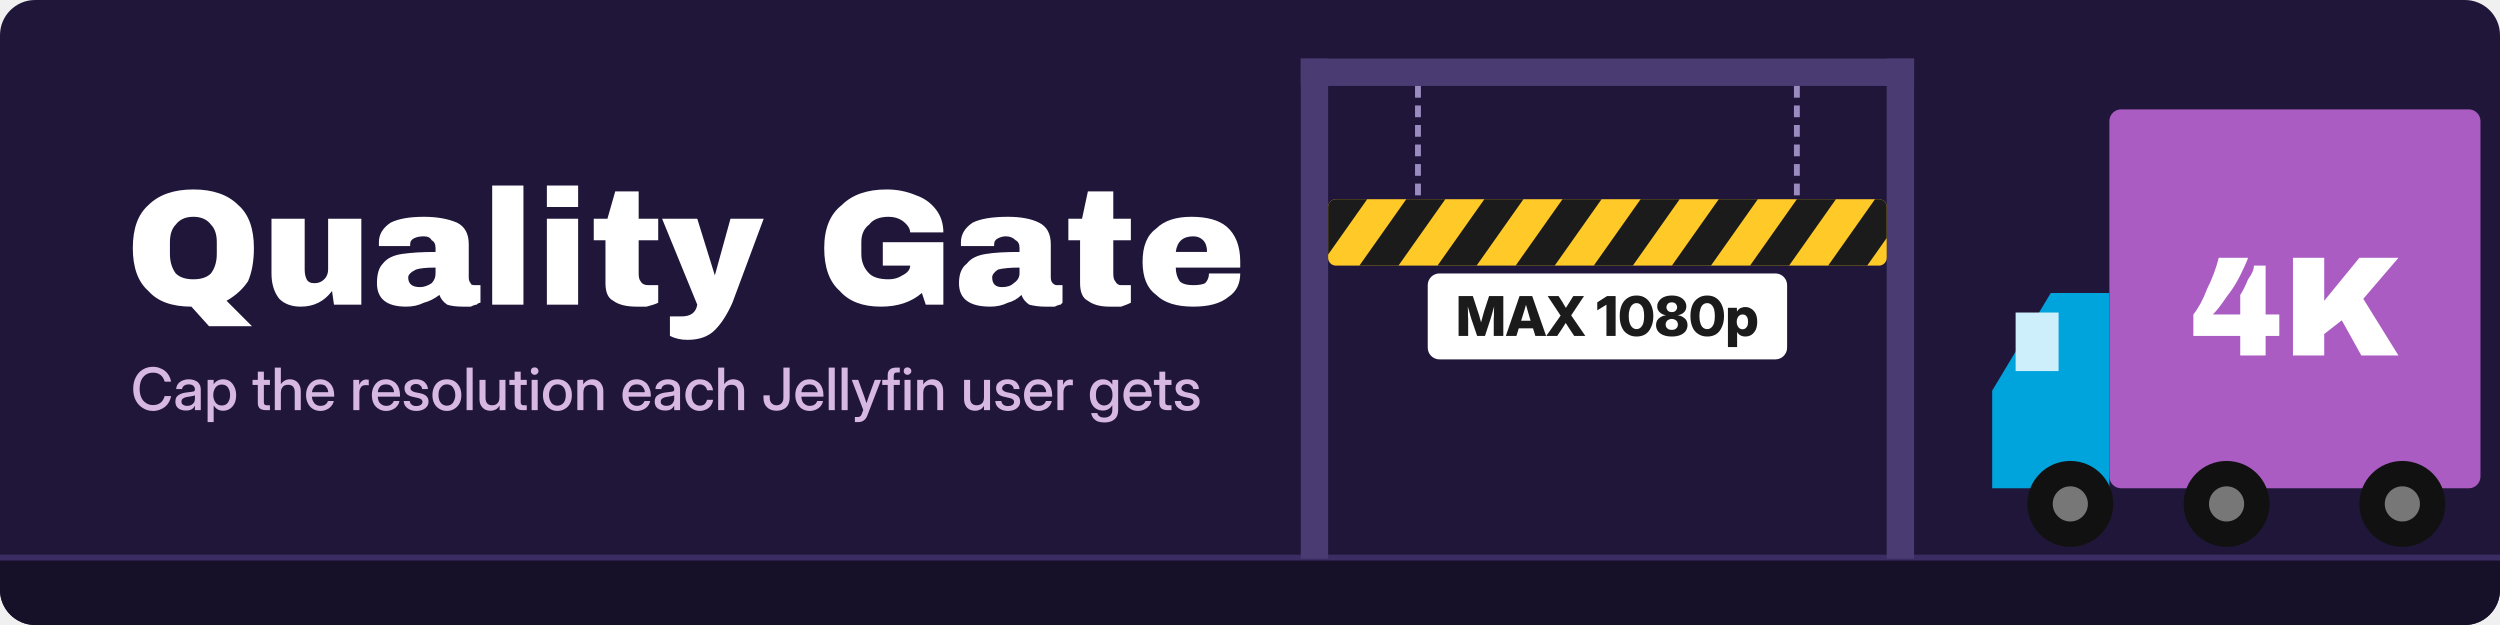
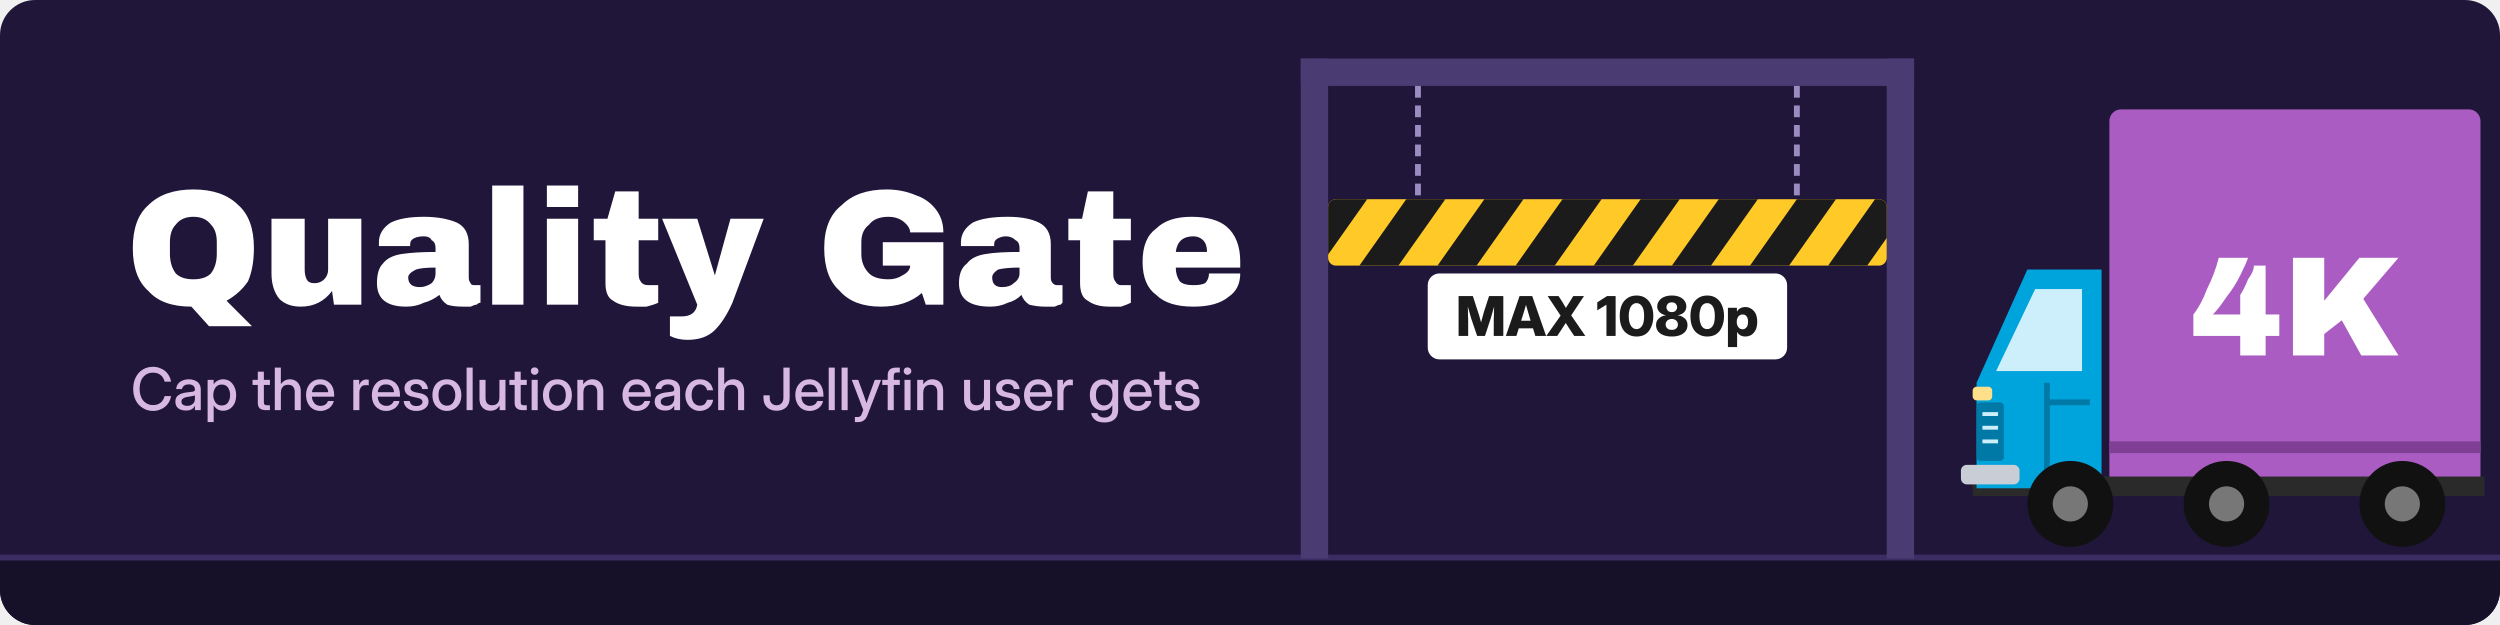
<svg xmlns="http://www.w3.org/2000/svg" viewBox="0 0 1280 320" width="1280" height="320" role="img" aria-label="Quality Gate: a MAX 1080p height bar and a lorry too tall for it">
  <defs>
    <clipPath id="cl">
      <rect width="1280" height="320" rx="18" />
    </clipPath>
  </defs>
  <g clip-path="url(#cl)">
    <rect width="1280" height="320" fill="#20163A" />
    <rect y="286" width="1280" height="34" fill="#171029" />
    <rect y="284" width="1280" height="3" fill="#3B2C63" />
    <path fill="#FFF" d="M99,97q15,0 23,8q8,7 8,22q0,10-3,17q-4,6-11,10l13,13l-22,0l-9-10q-15,0-22-8q-8-7-8-22q0-15 8-22q8-8 23-8zM99,111q-6,0-9,4q-3,3-3,9l0,6q0,6 3,10q3,3 9,3q6,0 9-3q3-4 3-10l0-6q0-6-3-9q-3-4-9-4zM171,156l-1-7q-3,4-7,6q-4,2-9,2q-7,0-11-4q-4-5-4-13l0-28l17,0l0,26q0,3 1,5q1,2 4,2q3,0 5-2q2-2 2-5l0-26l17,0l0,44zM240,125l0,17q0,2 1,3q0,1 2,1l3,0l0,9q-1,0-2,1q-1,0-3,1q-2,0-4,0q-5,0-8-1q-3-2-4-5q-4,3-8,4q-4,2-9,2q-15,0-15-12q0-7 3-10q3-4 10-5q7-1 17-1l0-2q0-3-2-4q-1-2-4-2q-3,0-5,1q-2,1-2,3l0,1l-16,0q0-1 0-2q0-6 6-10q6-3 17-3q10,0 17,3q6,3 6,11zM209,142q0,5 6,5q3,0 6-2q2-2 2-5l0-3q-7,0-10,1q-4,2-4,4zM252,156l0-61l16,0l0,61zM280,106l0-11l16,0l0,11zM280,156l0-44l16,0l0,44zM337,112l0,11l-10,0l0,17q0,3 1,4q1,2 4,2l5,0l0,9q-2,1-6,2q-3,0-5,0q-8,0-12-3q-4-2-4-9l0-22l-6,0l0-11l7,0l4-14l12,0l0,14zM352,174q-5,0-9-2l0-10l6,0q7,0 8-6l-18-44l18,0l9,29l0,0l8-29l17,0l-16,43q-4,9-9,14q-5,5-14,5zM483,119l-17,0q0-3-4-6q-3-2-7-2q-7,0-10,4q-4,3-4,9l0,6q0,6 4,10q3,3 10,3q4,0 7-2q4-2 4-5l-14,0l0-12l31,0l0,32l-9,0l-2-6q-8,7-21,7q-14,0-21-8q-8-7-8-22q0-15 9-22q8-8 23-8q8,0 15,3q6,2 10,7q4,5 4,12zM538,125l0,17q0,2 1,3q1,1 2,1l3,0l0,9q0,0-1,1q-1,0-3,1q-2,0-5,0q-4,0-8-1q-3-2-4-5q-3,3-7,4q-4,2-9,2q-16,0-16-12q0-7 4-10q3-4 10-5q6-1 17-1l0-2q0-3-2-4q-2-2-5-2q-2,0-4,1q-2,1-2,3l0,1l-17,0q0-1 0-2q0-6 6-10q6-3 18-3q10,0 16,3q6,3 6,11zM508,142q0,5 5,5q4,0 6-2q3-2 3-5l0-3q-7,0-11,1q-3,2-3,4zM579,112l0,11l-9,0l0,17q0,3 1,4q1,2 3,2l5,0l0,9q-2,1-5,2q-3,0-6,0q-7,0-11-3q-4-2-4-9l0-22l-6,0l0-11l7,0l3-14l13,0l0,14zM635,134l0,3l-33,0q0,4 2,7q2,2 7,2q4,0 6-1q2-2 2-5l16,0q0,8-6,12q-6,5-18,5q-13,0-19-6q-7-5-7-17q0-12 7-17q6-6 18-6q12,0 18,5q7,6 7,18zM602,129l16,0q0-4-2-6q-2-2-5-2q-8,0-9,8z" />
    <path fill="#D7B8E3" d="M78.4,210.4q-3,0-5.3-1.5q-2.3-1.4-3.6-3.9q-1.3-2.6-1.3-5.9q0-3.4 1.3-5.9q1.3-2.6 3.6-4q2.3-1.4 5.3-1.4q1.8,0 3.3,.6q1.5,.5 2.8,1.5q1.2,1 2,2.4q.8,1.4 1.1,3.1l-3.3,0q-.3-1.1-.8-1.9q-.5-.9-1.3-1.5q-.8-.6-1.7-.9q-1-.3-2.1-.3q-2.2,0-3.7,1q-1.6,1.1-2.4,2.9q-.8,1.9-.8,4.4q0,2.5 .8,4.3q.8,1.9 2.4,2.9q1.5,1.1 3.7,1.1q1.1,0 2.1-.3q.9-.3 1.7-.9q.8-.6 1.3-1.5q.5-.8 .8-1.9l3.3,0q-.3,1.7-1.1,3.1q-.8,1.4-2,2.4q-1.3,1-2.8,1.5q-1.5,.6-3.3,.6zM95.2,210.2q-1.6,0-2.8-.5q-1.2-.5-1.9-1.5q-.7-1.1-.7-2.6q0-1.3 .5-2.2q.5-.8 1.4-1.3q.8-.5 1.9-.8q1.1-.3 2.3-.4q1.5-.2 2.3-.3q.9-.1 1.2-.3q.4-.3 .4-.8l0-.2q0-.7-.4-1.3q-.3-.6-1.1-.9q-.7-.3-1.6-.3q-1,0-1.8,.3q-.7,.3-1.2,.9q-.4,.5-.5,1.2l-3,0q.1-1.4 .9-2.6q.8-1.1 2.2-1.7q1.5-.7 3.4-.7q1.4,0 2.6,.4q1.1,.4 1.9,1q.8,.7 1.2,1.7q.4,.9 .4,2.1l0,10.6l-3,0l0-2.2l-.1,0q-.3,.6-.8,1.2q-.6,.5-1.5,.9q-.9,.3-2.2,.3zM95.8,207.8q1.4,0 2.2-.5q.9-.5 1.4-1.3q.4-.8 .4-1.8l0-1.8q-.2,.1-.5,.2q-.4,.1-.9,.2q-.5,.1-1.1,.2q-.6,.1-1.2,.2q-.9,.1-1.6,.4q-.7,.3-1.2,.8q-.4,.4-.4,1.2q0,.7 .3,1.2q.4,.4 1,.7q.7,.3 1.6,.3zM106.3,216.1l0-21.6l3.1,0l0,2.3l0,0q.5-.9 1.2-1.4q.8-.6 1.7-.9q.9-.3 1.9-.3q2,0 3.5,1q1.5,1.1 2.3,2.9q.9,1.8 .9,4.2q0,2.4-.8,4.2q-.9,1.8-2.4,2.8q-1.5,1-3.5,1q-1,0-1.9-.3q-.9-.3-1.6-.9q-.7-.6-1.2-1.4l-.1,0l0,8.4zM113.6,207.6q1.2,0 2.2-.6q.9-.6 1.4-1.8q.6-1.2 .6-2.9q0-1.8-.6-3q-.5-1.2-1.4-1.8q-1-.6-2.2-.6q-1.4,0-2.3,.6q-1,.7-1.5,1.9q-.6,1.2-.6,2.9q0,1.6 .6,2.8q.5,1.2 1.5,1.9q.9,.6 2.3,.6zM138.2,194.5l0,2.6l-8.9,0l0-2.6zM132,190.3l3.1,0l0,15.6q0,.9 .3,1.2q.4,.4 1.3,.4q.4,0 .8,0q.4,0 .7,0l0,2.5q-.4,0-.9,0q-.5,0-1,0q-2.2,0-3.3-.9q-1-.9-1-2.8zM143.8,201.1l0,8.9l-3.1,0l0-21.8l3.1,0l0,10.2l-.8,0q.7-2.1 2.1-3.1q1.4-1.1 3.3-1.1q1.6,0 2.8,.7q1.3,.7 2,2.1q.8,1.3 .8,3.4l0,9.6l-3.1,0l0-9.3q0-1.8-.9-2.8q-.9-.9-2.5-.9q-1.1,0-1.9,.4q-.8,.4-1.3,1.4q-.5,.9-.5,2.3zM164.1,210.4q-2.3,0-4-1.1q-1.6-1-2.5-2.9q-.9-1.8-.9-4.1q0-2.4 .9-4.2q.9-1.8 2.6-2.9q1.6-1 3.7-1q1.6,0 3,.6q1.3,.6 2.2,1.6q1,1.1 1.5,2.6q.5,1.5 .5,3.3l0,.8l-13,0l0-2.3l11.4,0l-1.4,.7q0-1.5-.5-2.5q-.5-1.1-1.4-1.7q-1-.5-2.3-.5q-1.2,0-2.2,.5q-.9,.6-1.4,1.7q-.6,1-.6,2.5l0,1.3q0,1.5 .6,2.6q.5,1.1 1.4,1.7q1,.7 2.4,.7q1,0 1.8-.3q.8-.4 1.3-.9q.5-.6 .7-1.3l3,0q-.3,1.5-1.3,2.6q-.9,1.2-2.4,1.8q-1.4,.7-3.1,.7zM180.9,210l0-15.5l3,0l0,2.5l.1,0q.4-1.2 1.3-1.9q.9-.8 2.4-.8q.3,0 .6,.1q.3,0 .5,0l0,2.9q-.2,0-.6-.1q-.5,0-1,0q-.9,0-1.6,.3q-.7,.4-1.1,1.3q-.5,.8-.5,2.1l0,9.1zM197.7,210.4q-2.3,0-3.9-1.1q-1.7-1-2.6-2.9q-.8-1.8-.8-4.1q0-2.4 .9-4.2q.9-1.8 2.5-2.9q1.7-1 3.8-1q1.6,0 2.9,.6q1.4,.6 2.3,1.6q1,1.1 1.5,2.6q.5,1.5 .5,3.3l0,.8l-13.1,0l0-2.3l11.5,0l-1.4,.7q0-1.5-.5-2.5q-.5-1.1-1.5-1.7q-.9-.5-2.2-.5q-1.3,0-2.2,.5q-1,.6-1.5,1.7q-.5,1-.5,2.5l0,1.3q0,1.5 .5,2.6q.5,1.1 1.5,1.7q1,.7 2.4,.7q1,0 1.8-.3q.7-.4 1.2-.9q.6-.6 .8-1.3l2.9,0q-.2,1.5-1.2,2.6q-.9,1.2-2.4,1.8q-1.4,.7-3.2,.7zM213.2,210.4q-1.8,0-3.2-.6q-1.4-.6-2.3-1.7q-.9-1.1-1-2.8l3.1,0q.1,1.2 1,1.9q.8,.7 2.3,.7q1.5,0 2.3-.6q.9-.6 .9-1.5q0-.8-.6-1.3q-.6-.5-1.6-.7l-2.6-.6q-2.2-.4-3.3-1.5q-1.1-1.2-1.1-2.9q0-1.4 .7-2.4q.7-1 2.1-1.6q1.3-.6 3.1-.6q1.7,0 3.1,.6q1.3,.6 2.1,1.8q.8,1.1 .9,2.6l-3,0q0-1.1-.9-1.8q-.8-.8-2.2-.8q-1.3,0-2.1,.7q-.7,.6-.7,1.5q0,.8 .6,1.2q.5,.5 1.6,.8l2.6,.5q2.3,.5 3.4,1.6q1,1 1,2.7q0,1.5-.8,2.5q-.8,1.1-2.2,1.7q-1.4,.6-3.2,.6zM228.8,210.4q-2.2,0-3.9-1.1q-1.7-1-2.6-2.8q-.9-1.8-.9-4.2q0-2.4 .9-4.2q.9-1.9 2.6-2.9q1.7-1 3.9-1q2.2,0 3.9,1q1.6,1 2.6,2.9q.9,1.8 .9,4.2q0,2.4-.9,4.2q-1,1.8-2.6,2.8q-1.7,1.1-3.9,1.1zM228.8,207.7q1.3,0 2.3-.7q.9-.6 1.4-1.9q.6-1.2 .6-2.8q0-1.7-.6-2.9q-.5-1.2-1.4-1.9q-1-.7-2.3-.7q-1.3,0-2.3,.7q-.9,.7-1.5,1.9q-.5,1.2-.5,2.9q0,1.6 .5,2.8q.6,1.3 1.5,1.9q1,.7 2.3,.7zM242,188.2l0,21.8l-3.1,0l0-21.8zM251.1,210.3q-1.6,0-2.9-.7q-1.2-.7-2-2.1q-.7-1.3-.7-3.3l0-9.7l3.1,0l0,9.3q0,1.8 .9,2.8q.9,.9 2.5,.9q1,0 1.9-.4q.8-.4 1.3-1.3q.5-.9 .5-2.4l0-8.9l3.1,0l0,15.5l-3,0l0-3.8l.7,0q-.8,2-2.1,3.1q-1.4,1-3.3,1zM269.7,194.5l0,2.6l-8.9,0l0-2.6zM263.5,190.3l3.1,0l0,15.6q0,.9 .4,1.2q.3,.4 1.2,.4q.4,0 .8,0q.4,0 .7,0l0,2.5q-.3,0-.9,0q-.5,0-1,0q-2.2,0-3.2-.9q-1.1-.9-1.1-2.8zM272.2,210l0-15.5l3.1,0l0,15.5zM273.7,191.9q-.8,0-1.4-.6q-.5-.5-.5-1.3q0-.8 .5-1.4q.6-.5 1.4-.5q.9,0 1.4,.5q.6,.6 .6,1.4q0,.8-.6,1.3q-.5,.6-1.4,.6zM285.4,210.4q-2.2,0-3.9-1.1q-1.6-1-2.6-2.8q-.9-1.8-.9-4.2q0-2.4 .9-4.2q1-1.9 2.6-2.9q1.7-1 3.9-1q2.2,0 3.9,1q1.7,1 2.6,2.9q.9,1.8 .9,4.2q0,2.4-.9,4.2q-.9,1.8-2.6,2.8q-1.7,1.1-3.9,1.1zM285.4,207.7q1.3,0 2.3-.7q1-.6 1.5-1.9q.5-1.2 .5-2.8q0-1.7-.5-2.9q-.5-1.2-1.5-1.9q-1-.7-2.3-.7q-1.3,0-2.3,.7q-.9,.7-1.4,1.9q-.6,1.2-.6,2.9q0,1.6 .6,2.8q.5,1.3 1.4,1.9q1,.7 2.3,.7zM298.7,201.1l0,8.9l-3.1,0l0-15.5l3,0l0,3.9l-.7,0q.7-2.1 2.1-3.1q1.3-1.1 3.3-1.1q1.6,0 2.8,.7q1.3,.7 2,2.1q.8,1.3 .8,3.4l0,9.6l-3.1,0l0-9.3q0-1.8-.9-2.8q-.9-.9-2.5-.9q-1.1,0-1.9,.4q-.9,.4-1.4,1.4q-.4,.9-.4,2.3zM326.1,210.4q-2.3,0-3.9-1.1q-1.7-1-2.6-2.9q-.9-1.8-.9-4.1q0-2.4 1-4.2q.9-1.8 2.5-2.9q1.6-1 3.7-1q1.7,0 3,.6q1.3,.6 2.3,1.6q.9,1.1 1.4,2.6q.6,1.5 .6,3.3l0,.8l-13.1,0l0-2.3l11.4,0l-1.3,.7q0-1.5-.5-2.5q-.6-1.1-1.5-1.7q-.9-.5-2.2-.5q-1.3,0-2.2,.5q-1,.6-1.5,1.7q-.5,1-.5,2.5l0,1.3q0,1.5 .5,2.6q.5,1.1 1.5,1.7q1,.7 2.3,.7q1.1,0 1.8-.3q.8-.4 1.3-.9q.5-.6 .8-1.3l2.9,0q-.3,1.5-1.2,2.6q-1,1.2-2.4,1.8q-1.5,.7-3.2,.7zM340.5,210.2q-1.5,0-2.7-.5q-1.2-.5-1.9-1.5q-.7-1.1-.7-2.6q0-1.3 .5-2.2q.5-.8 1.4-1.3q.8-.5 1.9-.8q1.1-.3 2.3-.4q1.5-.2 2.3-.3q.8-.1 1.2-.3q.4-.3 .4-.8l0-.2q0-.7-.4-1.3q-.4-.6-1.1-.9q-.7-.3-1.7-.3q-.9,0-1.7,.3q-.8,.3-1.2,.9q-.4,.5-.5,1.2l-3,0q0-1.4 .9-2.6q.8-1.1 2.2-1.7q1.4-.7 3.4-.7q1.4,0 2.5,.4q1.2,.4 2,1q.8,.7 1.2,1.7q.4,.9 .4,2.1l0,10.6l-3,0l0-2.2l-.1,0q-.3,.6-.9,1.2q-.5,.5-1.4,.9q-.9,.3-2.3,.3zM341.2,207.8q1.3,0 2.2-.5q.9-.5 1.3-1.3q.5-.8 .5-1.8l0-1.8q-.2,.1-.5,.2q-.4,.1-.9,.2q-.5,.1-1.1,.2q-.6,.1-1.2,.2q-.9,.1-1.6,.4q-.7,.3-1.2,.8q-.4,.4-.4,1.2q0,.7 .3,1.2q.4,.4 1,.7q.7,.3 1.6,.3zM358.3,210.4q-2.2,0-3.8-1.1q-1.7-1-2.6-2.8q-1-1.8-1-4.2q0-2.4 1-4.2q.9-1.9 2.6-2.9q1.6-1 3.8-1q1.4,0 2.6,.4q1.2,.4 2.1,1.2q.9,.7 1.4,1.8q.5,1 .7,2.2l-3.1,0q-.1-.6-.4-1.2q-.3-.5-.8-.9q-.4-.4-1-.6q-.7-.3-1.5-.3q-1.3,0-2.2,.7q-1,.7-1.5,1.9q-.5,1.2-.5,2.9q0,1.6 .5,2.8q.5,1.3 1.5,1.9q.9,.7 2.2,.7q.8,0 1.4-.2q.7-.2 1.1-.6q.4-.4 .7-1q.3-.5 .5-1.2l3.1,0q-.1,1.2-.7,2.2q-.5,1.1-1.4,1.8q-.9,.8-2.1,1.2q-1.2,.5-2.6,.5zM370.8,201.1l0,8.9l-3.1,0l0-21.8l3.1,0l0,10.2l-.8,0q.8-2.1 2.1-3.1q1.4-1.1 3.3-1.1q1.6,0 2.9,.7q1.3,.7 2,2.1q.7,1.3 .7,3.4l0,9.6l-3.1,0l0-9.3q0-1.8-.9-2.8q-.8-.9-2.5-.9q-1,0-1.9,.4q-.8,.4-1.3,1.4q-.5,.9-.5,2.3zM397.6,210.3q-3,0-4.8-1.7q-1.9-1.7-1.9-4.9l0-1.3l3.2,0l0,1.3q0,1.8 1,2.8q.9,1 2.5,1q1.6,0 2.5-1q1-1 1-2.8l0-15.5l3.2,0l0,15.5q0,3.2-1.8,4.9q-1.9,1.7-4.9,1.7zM414.6,210.4q-2.3,0-4-1.1q-1.6-1-2.5-2.9q-.9-1.8-.9-4.1q0-2.4 .9-4.2q1-1.8 2.6-2.9q1.6-1 3.7-1q1.7,0 3,.6q1.3,.6 2.3,1.6q.9,1.1 1.4,2.6q.5,1.5 .5,3.3l0,.8l-13,0l0-2.3l11.4,0l-1.3,.7q0-1.5-.6-2.5q-.5-1.1-1.4-1.7q-1-.5-2.3-.5q-1.2,0-2.2,.5q-.9,.6-1.4,1.7q-.5,1-.5,2.5l0,1.3q0,1.5 .5,2.6q.5,1.1 1.5,1.7q.9,.7 2.3,.7q1,0 1.8-.3q.8-.4 1.3-.9q.5-.6 .7-1.3l3,0q-.3,1.5-1.2,2.6q-1,1.2-2.4,1.8q-1.5,.7-3.2,.7zM427.4,188.2l0,21.8l-3.1,0l0-21.8zM434,188.2l0,21.8l-3.1,0l0-21.8zM437.7,216.1l0-2.6l1.6,0q.5,0 .9-.2q.3-.2 .6-.5q.3-.4 .5-1.1l.7-1.8l-5.9-15.4l3.3,0l3.1,8.5q.4,1.2 .8,2.4q.4,1.2 .8,2.4l-.9,0q.4-1.2 .8-2.4q.4-1.2 .8-2.4l3.1-8.5l3.2,0l-7,18.2q-.4,1.1-1.1,1.9q-.6,.7-1.5,1.1q-.8,.4-1.9,.4q-.5,0-1,0q-.5,0-.9,0zM460.7,194.5l0,2.6l-9,0l0-2.6zM454.5,210l0-18q0-1.2 .5-2.1q.5-.8 1.5-1.3q1-.4 2.4-.4q.6,0 1.1,0q.6,0 .7,0l0,2.5q-.1,0-.6,0q-.4,0-.7,0q-1,0-1.4,.4q-.4,.5-.4,1.4l0,17.5zM463.1,210l0-15.5l3.1,0l0,15.5zM464.6,191.9q-.8,0-1.4-.6q-.5-.5-.5-1.3q0-.8 .5-1.4q.6-.5 1.4-.5q.8,0 1.4,.5q.6,.6 .6,1.4q0,.8-.6,1.3q-.6,.6-1.4,.6zM472.7,201.1l0,8.9l-3.1,0l0-15.5l3.1,0l0,3.9l-.7,0q.7-2.1 2.1-3.1q1.3-1.1 3.2-1.1q1.6,0 2.9,.7q1.3,.7 2,2.1q.7,1.3 .7,3.4l0,9.6l-3,0l0-9.3q0-1.8-.9-2.8q-.9-.9-2.5-.9q-1.1,0-1.9,.4q-.9,.4-1.4,1.4q-.5,.9-.5,2.3zM499.2,210.3q-1.6,0-2.9-.7q-1.3-.7-2-2.1q-.7-1.3-.7-3.3l0-9.7l3.1,0l0,9.3q0,1.8 .9,2.8q.9,.9 2.5,.9q1,0 1.8-.4q.9-.4 1.4-1.3q.5-.9 .5-2.4l0-8.9l3.1,0l0,15.5l-3.1,0l0-3.8l.8,0q-.8,2-2.1,3.1q-1.4,1-3.3,1zM516.1,210.4q-1.8,0-3.2-.6q-1.4-.6-2.3-1.7q-.9-1.1-1-2.8l3.1,0q.1,1.2 1,1.9q.8,.7 2.3,.7q1.5,0 2.4-.6q.8-.6 .8-1.5q0-.8-.6-1.3q-.6-.5-1.6-.7l-2.6-.6q-2.2-.4-3.3-1.5q-1.1-1.2-1.1-2.9q0-1.4 .7-2.4q.8-1 2.1-1.6q1.3-.6 3.1-.6q1.7,0 3.1,.6q1.4,.6 2.1,1.8q.8,1.1 .9,2.6l-3,0q0-1.1-.8-1.8q-.9-.8-2.3-.8q-1.3,0-2,.7q-.8,.6-.8,1.5q0,.8 .6,1.2q.6,.5 1.6,.8l2.6,.5q2.3,.5 3.4,1.6q1,1 1,2.7q0,1.5-.8,2.5q-.8,1.1-2.2,1.7q-1.4,.6-3.2,.6zM531.7,210.4q-2.3,0-4-1.1q-1.6-1-2.5-2.9q-.9-1.8-.9-4.1q0-2.4 .9-4.2q.9-1.8 2.6-2.9q1.6-1 3.7-1q1.6,0 3,.6q1.3,.6 2.2,1.6q1,1.1 1.5,2.6q.5,1.5 .5,3.3l0,.8l-13,0l0-2.3l11.4,0l-1.4,.7q0-1.5-.5-2.5q-.5-1.1-1.4-1.7q-1-.5-2.3-.5q-1.2,0-2.2,.5q-.9,.6-1.4,1.7q-.6,1-.6,2.5l0,1.3q0,1.5 .6,2.6q.5,1.1 1.4,1.7q1,.7 2.4,.7q1,0 1.8-.3q.8-.4 1.3-.9q.5-.6 .7-1.3l3,0q-.3,1.5-1.2,2.6q-1,1.2-2.5,1.8q-1.4,.7-3.1,.7zM541.4,210l0-15.5l2.9,0l0,2.5l.1,0q.4-1.2 1.3-1.9q1-.8 2.4-.8q.4,0 .7,.1q.3,0 .5,0l0,2.9q-.2,0-.7-.1q-.4,0-1,0q-.8,0-1.5,.3q-.8,.4-1.2,1.3q-.4,.8-.4,2.1l0,9.1zM565.5,216.3q-1.9,0-3.4-.5q-1.4-.6-2.3-1.7q-.9-1.1-1.1-2.6l3.1,0q.2,.8 .7,1.3q.5,.5 1.3,.8q.7,.2 1.7,.2q1.8,0 2.9-1q1.1-1 1.1-2.9l0-2.3l-.1,0q-.5,.9-1.2,1.4q-.7,.6-1.6,.9q-.9,.3-1.9,.3q-2,0-3.6-1q-1.5-1-2.3-2.8q-.8-1.8-.8-4.2q0-2.3 .8-4.1q.8-1.9 2.4-2.9q1.5-1 3.5-1q1,0 1.9,.3q.9,.3 1.6,.9q.7,.6 1.3,1.5l0,0l0-2.4l3,0l0,15.3q0,2.3-.9,3.8q-1,1.4-2.6,2.1q-1.6,.6-3.5,.6zM565.3,207.6q1.3,0 2.3-.7q1-.7 1.5-1.9q.5-1.2 .5-2.8q0-1.6-.5-2.8q-.5-1.2-1.5-1.9q-1-.6-2.3-.6q-1.2,0-2.2,.6q-.9,.6-1.5,1.8q-.5,1.2-.5,2.9q0,1.7 .5,2.9q.6,1.2 1.5,1.8q1,.7 2.2,.7zM582.6,210.4q-2.3,0-3.9-1.1q-1.7-1-2.6-2.9q-.9-1.8-.9-4.1q0-2.4 1-4.2q.9-1.8 2.5-2.9q1.6-1 3.7-1q1.7,0 3,.6q1.3,.6 2.3,1.6q.9,1.1 1.5,2.6q.5,1.5 .5,3.3l0,.8l-13.1,0l0-2.3l11.4,0l-1.3,.7q0-1.5-.5-2.5q-.5-1.1-1.5-1.7q-.9-.5-2.2-.5q-1.3,0-2.2,.5q-1,.6-1.5,1.7q-.5,1-.5,2.5l0,1.3q0,1.5 .5,2.6q.5,1.1 1.5,1.7q1,.7 2.4,.7q1,0 1.7-.3q.8-.4 1.3-.9q.5-.6 .8-1.3l2.9,0q-.2,1.5-1.2,2.6q-1,1.2-2.4,1.8q-1.4,.7-3.2,.7zM599.8,194.5l0,2.6l-9,0l0-2.6zM593.6,190.3l3,0l0,15.6q0,.9 .4,1.2q.4,.4 1.3,.4q.3,0 .8,0q.4,0 .7,0l0,2.5q-.4,0-.9,0q-.6,0-1.1,0q-2.1,0-3.2-.9q-1-.9-1-2.8zM608,210.4q-1.8,0-3.2-.6q-1.4-.6-2.3-1.7q-.9-1.1-1-2.8l3.1,0q.1,1.2 .9,1.9q.9,.7 2.4,.7q1.5,0 2.3-.6q.9-.6 .9-1.5q0-.8-.6-1.3q-.6-.5-1.6-.7l-2.6-.6q-2.2-.4-3.3-1.5q-1.1-1.2-1.1-2.9q0-1.4 .7-2.4q.7-1 2.1-1.6q1.3-.6 3.1-.6q1.7,0 3.1,.6q1.3,.6 2.1,1.8q.8,1.1 .8,2.6l-2.9,0q0-1.1-.9-1.8q-.8-.8-2.2-.8q-1.3,0-2.1,.7q-.8,.6-.8,1.5q0,.8 .6,1.2q.6,.5 1.7,.8l2.6,.5q2.3,.5 3.3,1.6q1.1,1 1.1,2.7q0,1.5-.8,2.5q-.8,1.1-2.2,1.7q-1.4,.6-3.2,.6z" />
    <rect x="666" y="30" width="14" height="256" fill="#4A3B73" />
    <rect x="966" y="30" width="14" height="256" fill="#4A3B73" />
    <rect x="666" y="30" width="314" height="14" fill="#4A3B73" />
    <path d="M726 44 v58 M920 44 v58" stroke="#9A8CC0" stroke-width="3" stroke-dasharray="6 4" />
    <clipPath id="hb">
      <rect x="680" y="102" width="286" height="34" rx="4" />
    </clipPath>
    <rect x="680" y="102" width="286" height="34" rx="4" fill="#FFC928" />
    <g clip-path="url(#hb)">
      <path d="M680 102 h20 l-24 34 h-20 z" fill="#1B1B1B" />
      <path d="M720 102 h20 l-24 34 h-20 z" fill="#1B1B1B" />
      <path d="M760 102 h20 l-24 34 h-20 z" fill="#1B1B1B" />
      <path d="M800 102 h20 l-24 34 h-20 z" fill="#1B1B1B" />
      <path d="M840 102 h20 l-24 34 h-20 z" fill="#1B1B1B" />
      <path d="M880 102 h20 l-24 34 h-20 z" fill="#1B1B1B" />
      <path d="M920 102 h20 l-24 34 h-20 z" fill="#1B1B1B" />
      <path d="M960 102 h20 l-24 34 h-20 z" fill="#1B1B1B" />
      <path d="M1000 102 h20 l-24 34 h-20 z" fill="#1B1B1B" />
    </g>
    <rect x="731" y="140" width="184" height="44" rx="6" fill="#FFF" />
    <path fill="#1B1B1B" d="M746.8,172l0-20.4l7.3,0l2.6,8q.3,.8 .6,1.8q.3,1.1 .6,2.2q.3,1.2 .6,2.2q.2,1.1 .4,1.8l-1.2,0q.1-.7 .4-1.8q.3-1 .6-2.2q.3-1.1 .6-2.2q.3-1 .5-1.8l2.6-8l7.3,0l0,20.4l-4.9,0l0-8.8q0-.7 .1-1.7q0-1.1 0-2.2q.1-1.2 .1-2.4q0-1.3 0-2.3l.6,0q-.3,1.1-.6,2.3q-.4,1.3-.7,2.4q-.3,1.2-.6,2.2q-.3,1-.5,1.7l-2.9,8.8l-4,0l-3-8.8q-.2-.7-.5-1.7q-.3-1-.6-2.2q-.4-1.1-.7-2.4q-.4-1.2-.7-2.3l.7,0q0,1 0,2.3q0,1.2 .1,2.4q0,1.1 0,2.2q.1,1 .1,1.7l0,8.8zM771,172l7-20.4l6.5,0l7.1,20.4l-5.5,0l-2.8-9q-.7-2.2-1.3-4.5q-.7-2.3-1.4-4.9l1.4,0q-.7,2.6-1.4,4.9q-.7,2.3-1.4,4.5l-2.8,9zM775.8,168.1l0-3.9l11,0l0,3.9zM791.7,172l8.6-12.2l0,3.7l-7.9-11.9l5.6,0l2,3.1q.4,.7 .8,1.4q.4,.6 .8,1.3q.4,.7 .8,1.4l-1.4,0q.5-.7 .9-1.4q.4-.7 .8-1.3q.4-.7 .9-1.4l1.9-3.1l5.5,0l-7.7,11.6l0-3.4l8.4,12.2l-5.7,0l-2.6-3.9q-.3-.6-.7-1.1q-.3-.6-.7-1.1q-.3-.5-.7-1.1l.7,0q-.3,.6-.7,1.1q-.3,.5-.7,1.1q-.3,.5-.7,1.1l-2.6,3.9zM827.2,151.6l0,20.4l-4.7,0l0-16l0,0l-4.7,2.9l0-4.1l5-3.2zM837.9,172.3q-2.7,0-4.6-1.3q-2-1.2-3-3.6q-1-2.3-1-5.6q0-3.2 1-5.6q1-2.3 3-3.6q1.9-1.3 4.6-1.3q2.7,0 4.6,1.3q1.9,1.3 2.9,3.6q1.1,2.4 1.1,5.6q0,3.3-1.1,5.6q-1,2.4-2.9,3.7q-1.9,1.2-4.6,1.2zM837.9,168.5q1.2,0 2.1-.8q.9-.8 1.4-2.3q.4-1.5 .4-3.6q0-2-.4-3.5q-.5-1.5-1.4-2.3q-.9-.8-2.1-.8q-1.2,0-2.1,.8q-.9,.8-1.4,2.3q-.5,1.5-.5,3.5q0,2.1 .5,3.6q.5,1.5 1.4,2.3q.9,.8 2.1,.8zM856,172.3q-2.5,0-4.3-.7q-1.8-.7-2.8-2q-1-1.4-1-3.1q0-1.4 .6-2.5q.7-1 1.8-1.7q1.2-.7 2.7-.9l0,0q-2-.3-3.2-1.5q-1.3-1.2-1.3-3q0-1.7 1-2.9q.9-1.3 2.6-2q1.7-.7 3.9-.7q2.2,0 3.9,.7q1.6,.7 2.5,1.9q1,1.3 1,3q0,1.8-1.2,3q-1.2,1.2-3.3,1.5l0,0q1.6,.2 2.7,.9q1.2,.7 1.8,1.7q.6,1.1 .6,2.5q0,1.7-1,3.1q-1,1.3-2.8,2q-1.8,.7-4.2,.7zM856,168.9q.9,0 1.6-.3q.7-.4 1.1-1q.4-.6 .4-1.5q0-.8-.4-1.4q-.4-.7-1.1-1q-.7-.4-1.6-.4q-1,0-1.7,.4q-.7,.3-1.1,1q-.4,.6-.4,1.4q0,.9 .4,1.5q.4,.6 1.1,1q.7,.3 1.7,.3zM856,159.8q.8,0 1.4-.3q.6-.3 .9-.9q.4-.5 .4-1.3q0-.7-.4-1.3q-.3-.6-.9-.9q-.6-.3-1.4-.3q-.9,0-1.5,.3q-.6,.3-.9,.9q-.4,.6-.4,1.3q0,.8 .4,1.3q.3,.6 .9,.9q.6,.3 1.5,.3zM874.1,172.3q-2.7,0-4.6-1.3q-2-1.2-3-3.6q-1-2.3-1-5.6q0-3.2 1-5.6q1-2.3 3-3.6q1.9-1.3 4.6-1.3q2.7,0 4.6,1.3q1.9,1.3 2.9,3.6q1.1,2.4 1.1,5.6q0,3.3-1.1,5.6q-1,2.4-2.9,3.7q-1.9,1.2-4.6,1.2zM874.1,168.5q1.2,0 2.1-.8q.9-.8 1.4-2.3q.4-1.5 .4-3.6q0-2-.4-3.5q-.5-1.5-1.4-2.3q-.9-.8-2.1-.8q-1.3,0-2.2,.8q-.9,.8-1.3,2.3q-.5,1.5-.5,3.5q0,2.1 .5,3.6q.4,1.5 1.3,2.3q.9,.8 2.2,.8zM884.7,177.7l0-20.1l4.6,0l0,1.8l.1,0q.4-.7 1-1.2q.7-.5 1.4-.7q.8-.3 1.8-.3q1.8,0 3.2,1q1.4,.9 2.2,2.6q.7,1.7 .7,4q0,2.2-.7,3.9q-.8,1.7-2.2,2.7q-1.4,.9-3.3,.9q-.9,0-1.7-.3q-.8-.2-1.4-.8q-.6-.5-1-1.3l0,0l0,7.8zM892.2,168.6q.9,0 1.5-.5q.6-.5 1-1.3q.3-.9 .3-2q0-1.2-.3-2.1q-.4-.8-1-1.3q-.6-.4-1.5-.4q-.9,0-1.6,.5q-.6,.4-1,1.3q-.4,.8-.4,2q0,1.1 .4,2q.4,.8 1,1.3q.7,.5 1.6,.5z" />
    <rect x="1080" y="56" width="190" height="194" rx="6" fill="#AA5CC3" />
    <path fill="#FFF" d="M1133,161l14,0l0-10q2-3 4-8q3-4 3-7l6,0l0,25l7,0l0,11l-7,0l0,10l-13,0l0-10l-24,0l0-11q4-5 7-13q4-8 6-16l15,0q-1,3-4,9q-3,6-7,11q-4,6-7,9zM1208,132l20,0l-18,21l18,29l-19,0l-10-18l-9,7l0,11l-16,0l0-50l16,0l0,22z" />
-     <path d="M1050 150 h30 v100 h-60 v-50 z" fill="#00A4DC" />
-     <rect x="1032" y="160" width="22" height="30" fill="#CDEFFb" />
+     <rect x="1080" y="226" width="190" height="6" fill="#7E3F95" />
+     <rect x="1010" y="244" width="262" height="10" fill="#2A2A2A" />
+     <path d="M1076 138 V250 H1012 V196 L1038 138 Z" fill="#00A4DC" />
+     <path d="M1042 148 H1066 V190 H1022 Z" fill="#CDEFFB" />
+     <path d="M1048 196 V244 M1048 206 H1070" stroke="#0079A6" stroke-width="3" />
+     <rect x="1012" y="206" width="14" height="30" rx="2" fill="#0079A6" />
+     <path d="M1015 212 H1023 M1015 219 H1023 M1015 226 H1023" stroke="#CDEFFB" stroke-width="2" />
+     <rect x="1004" y="238" width="30" height="10" rx="3" fill="#C9CED6" />
+     <rect x="1010" y="198" width="10" height="7" rx="2" fill="#FFE08A" />
    <circle cx="1060" cy="258" r="22" fill="#111" />
    <circle cx="1060" cy="258" r="9" fill="#777" />
    <circle cx="1140" cy="258" r="22" fill="#111" />
    <circle cx="1140" cy="258" r="9" fill="#777" />
    <circle cx="1230" cy="258" r="22" fill="#111" />
    <circle cx="1230" cy="258" r="9" fill="#777" />
  </g>
</svg>
